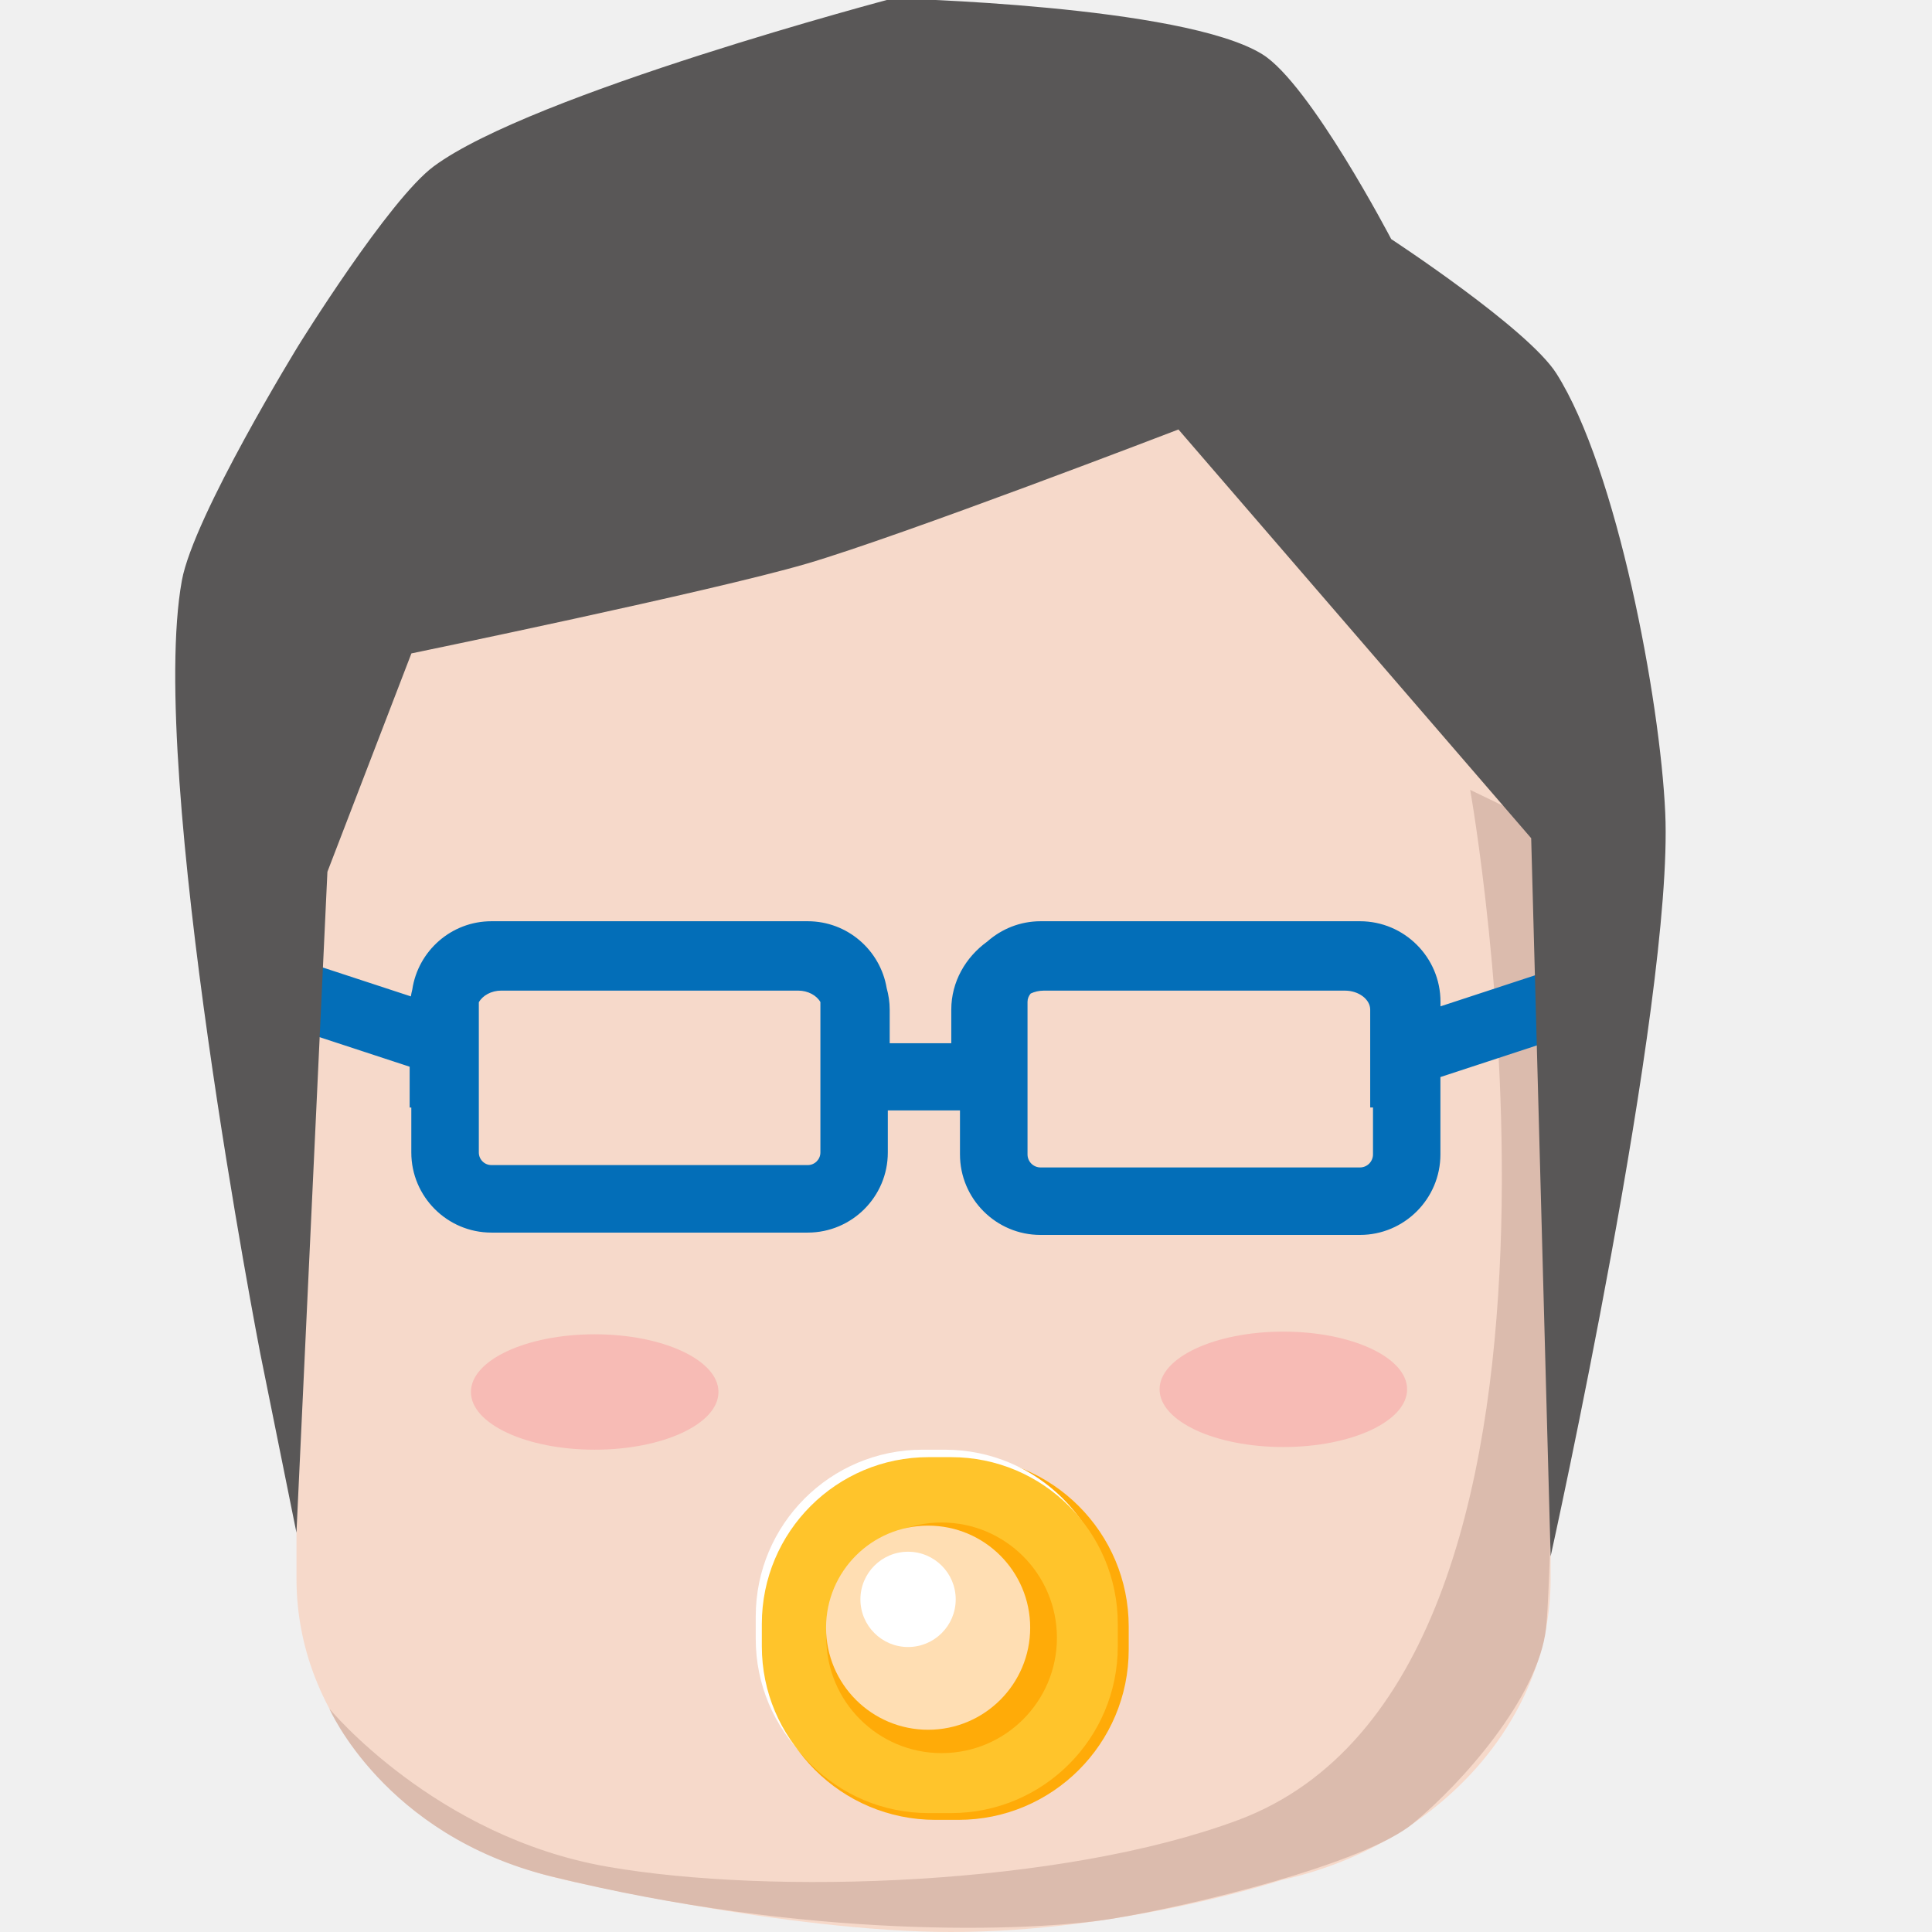
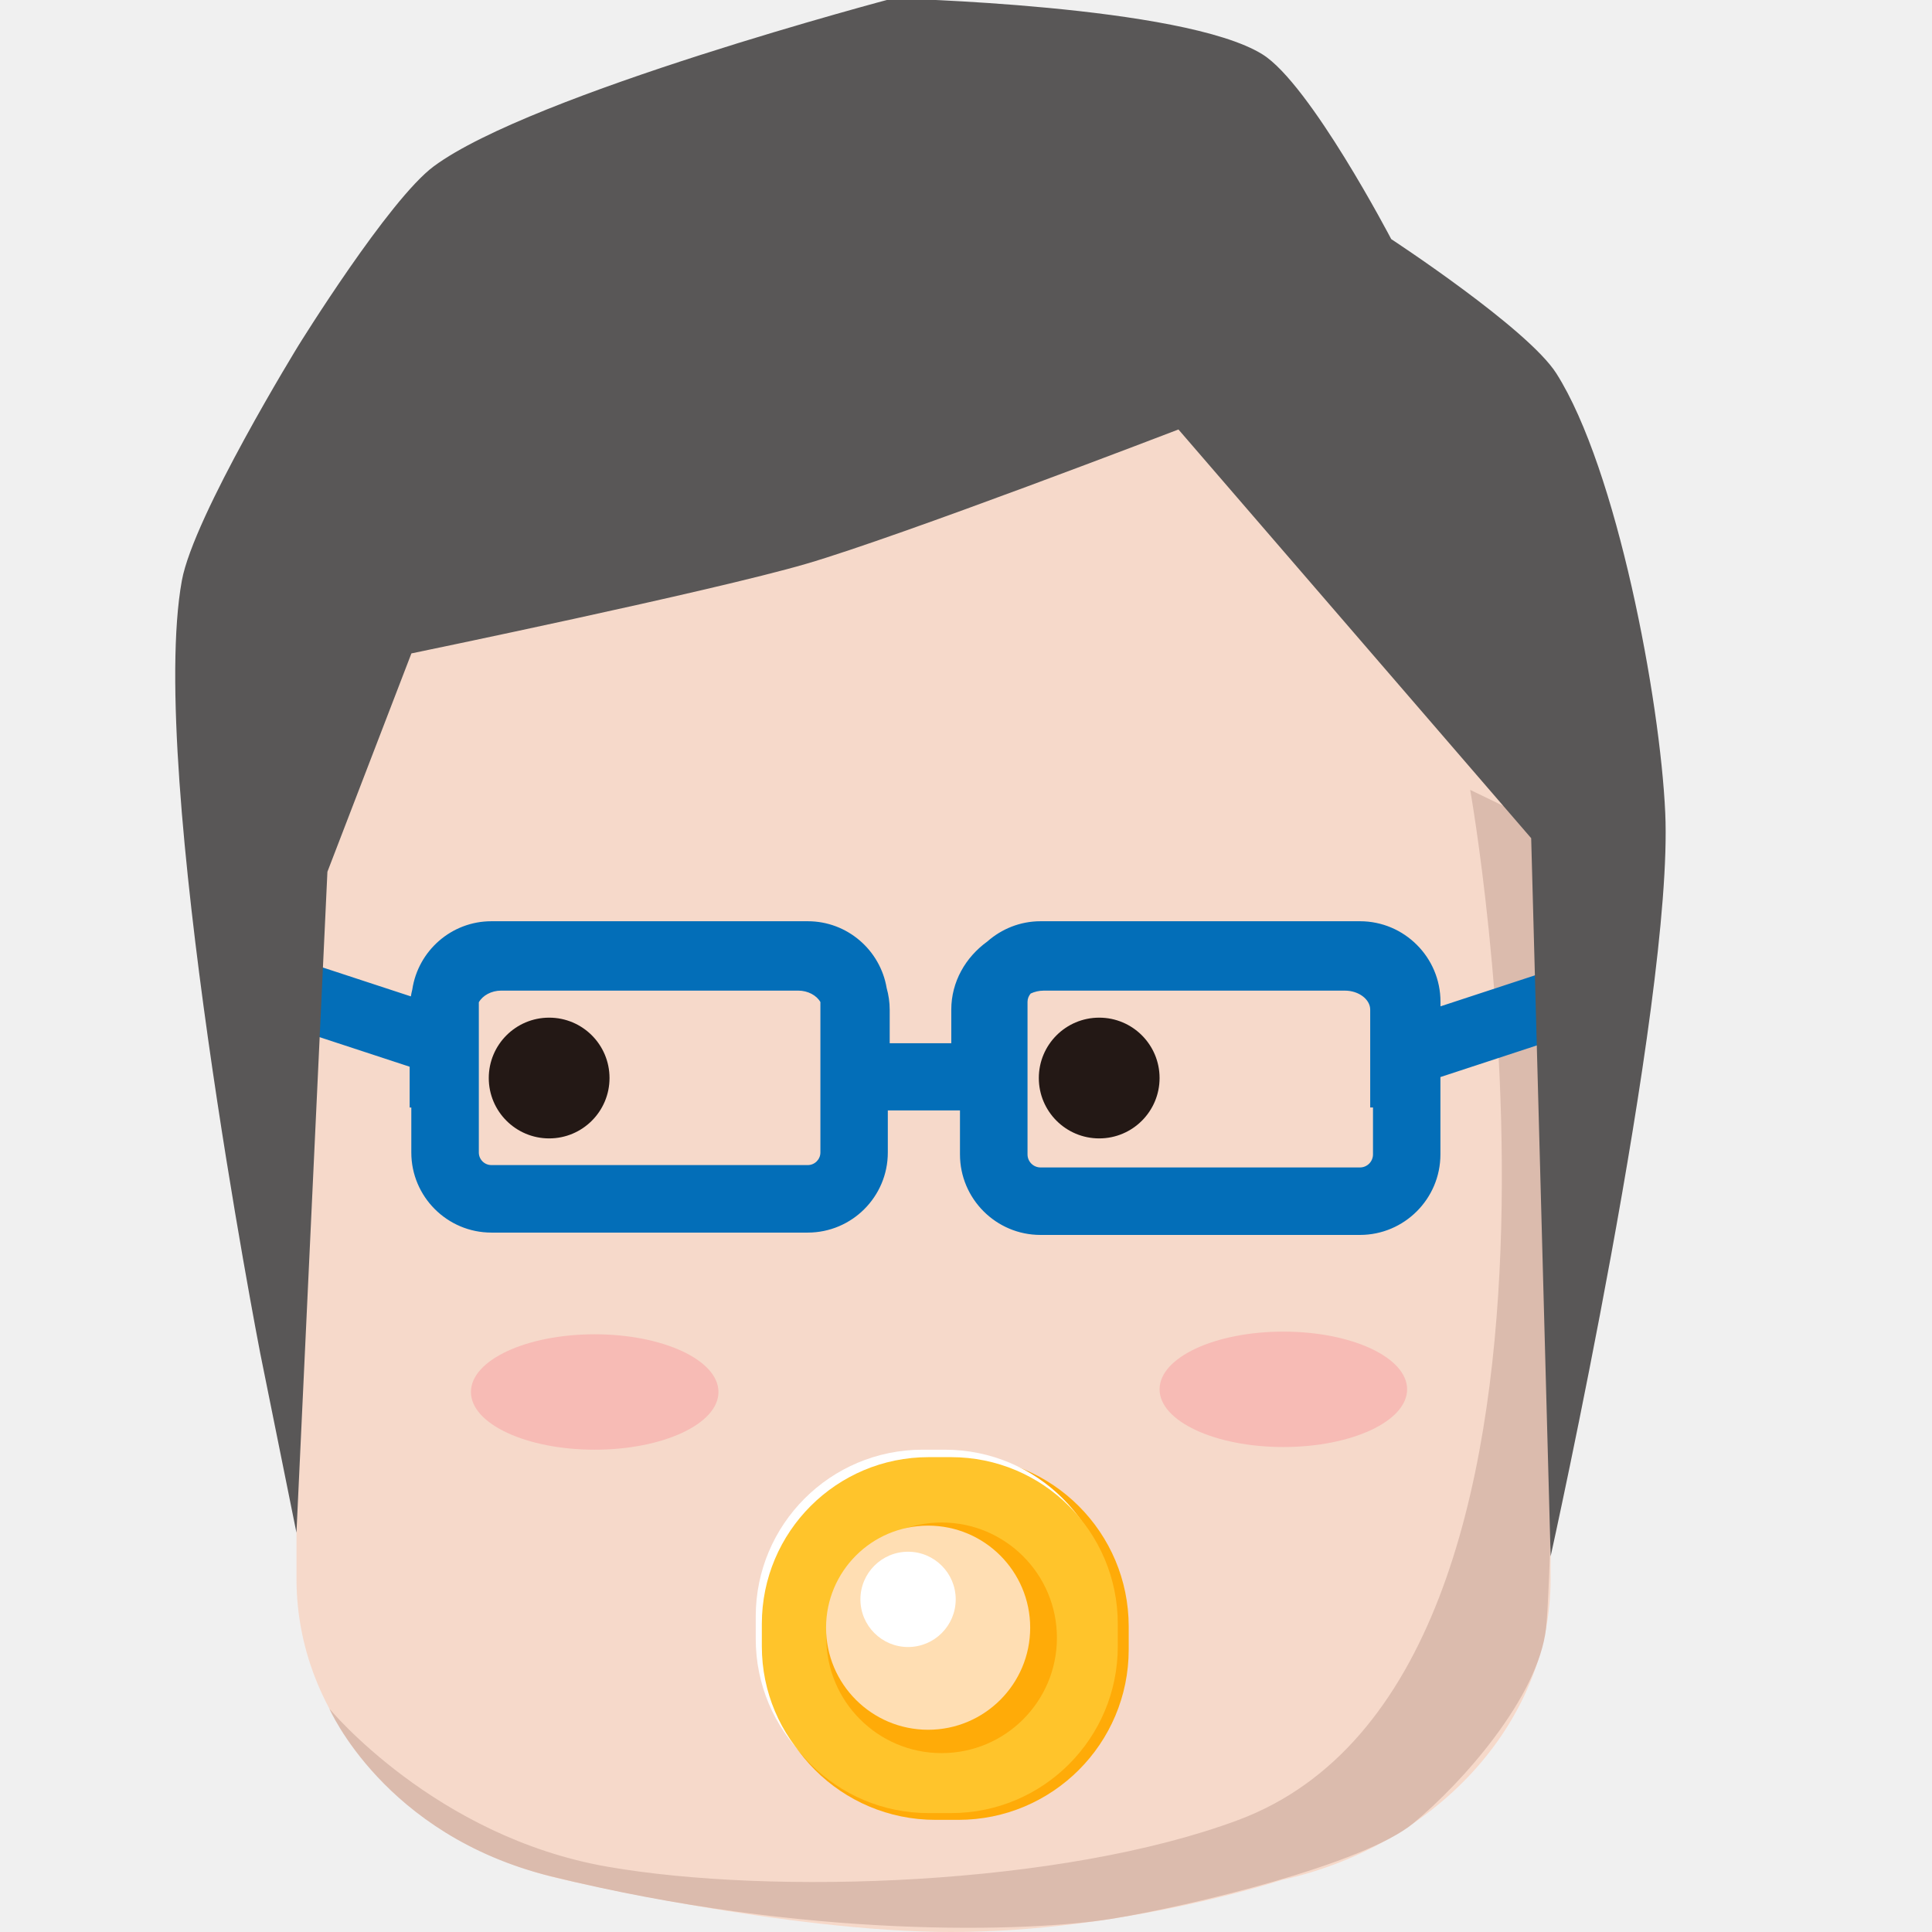
<svg xmlns="http://www.w3.org/2000/svg" version="1.1" id="layout_1" x="0px" y="0px" width="160px" height="160px" viewBox="0 0 160 160" enable-background="new 0 0 160 160" xml:space="preserve">
  <g>
    <g>
-       <path fill="#F6D9CA" d="M128.416,130.744c0,12.291-9.965,22.256-22.256,24.942c0,0-13.121,4.314-27.377,4.314 c-13.565,0-31.973-4.314-31.973-4.314C34.519,153,24.554,143.035,24.554,130.744V49.67c0-12.291,9.965-22.256,22.256-22.256h59.35 c12.291,0,22.256,9.965,22.256,22.256V130.744z" />
-       <path fill="#DBBBAD" d="M121.754,65.414c0,0,13.091,73.258-19.212,85.313c-14.645,5.465-38.627,6.238-52.24,3.865 c-14.281-2.491-23.026-13.09-23.026-13.09s4.536,10.474,18.295,13.874c21.215,5.245,39.769,4.616,46.44,3.54 c6.669-1.076,20.934-4.54,25.014-7.904c4.078-3.364,10.383-10.464,11.016-16.193c0.633-5.727,1.707-65.542,1.707-65.542 L121.754,65.414z" />
+       <path fill="#F6D9CA" d="M128.416,130.744c0,12.291-9.965,22.256-22.256,24.942c0,0-13.121,4.314-27.377,4.314    c-13.565,0-31.973-4.314-31.973-4.314C34.519,153,24.554,143.035,24.554,130.744V49.67c0-12.291,9.965-22.256,22.256-22.256h59.35    c12.291,0,22.256,9.965,22.256,22.256V130.744z" />
+       <path fill="#DBBBAD" d="M121.754,65.414c0,0,13.091,73.258-19.212,85.313c-14.645,5.465-38.627,6.238-52.24,3.865    c-14.281-2.491-23.026-13.09-23.026-13.09s4.536,10.474,18.295,13.874c21.215,5.245,39.769,4.616,46.44,3.54    c6.669-1.076,20.934-4.54,25.014-7.904c4.078-3.364,10.383-10.464,11.016-16.193c0.633-5.727,1.707-65.542,1.707-65.542    L121.754,65.414z" />
    </g>
-     <path fill="#036EB8" d="M133.204,84.632l-1.736-5.287l-12.173,3.996v-0.379c0-3.677-2.992-6.669-6.669-6.669h-26.45 c-1.691,0-3.232,0.637-4.409,1.678c-1.811,1.306-2.986,3.346-2.986,5.643v2.783h-5.1v-2.783c0-0.619-0.093-1.217-0.252-1.792 c-0.528-3.133-3.253-5.529-6.534-5.529H40.697c-3.325,0-6.077,2.462-6.553,5.655c-0.048,0.188-0.087,0.377-0.118,0.569 l-12.692-4.165l-1.736,5.287l14.328,4.703v3.377h0.137v3.727c0,3.656,2.975,6.632,6.632,6.632h26.198 c3.658,0,6.632-2.975,6.632-6.632v-3.487h5.976v3.644c0,3.677,2.992,6.669,6.669,6.669h26.45c3.677,0,6.669-2.992,6.669-6.669 v-6.406L133.204,84.632z M66.896,96.487H40.697c-0.577,0-1.043-0.468-1.043-1.043V83.006c0.312-0.561,1.035-0.968,1.856-0.968 h24.592c0.809,0,1.523,0.395,1.84,0.946v12.46C67.941,96.019,67.472,96.487,66.896,96.487z M112.627,96.683H86.175 c-0.596,0-1.08-0.484-1.08-1.08V82.961c0-0.261,0.105-0.494,0.261-0.681c0.317-0.149,0.685-0.24,1.076-0.24h24.954 c1.132,0,2.088,0.72,2.088,1.571v8.105h0.232V95.6C113.707,96.197,113.222,96.683,112.627,96.683z" />
+     <path fill="#036EB8" d="M133.204,84.632l-1.736-5.287l-12.173,3.996v-0.379c0-3.677-2.992-6.669-6.669-6.669h-26.45   c-1.691,0-3.232,0.637-4.409,1.678c-1.811,1.306-2.986,3.346-2.986,5.643v2.783h-5.1v-2.783c0-0.619-0.093-1.217-0.252-1.792   c-0.528-3.133-3.253-5.529-6.534-5.529H40.697c-3.325,0-6.077,2.462-6.553,5.655c-0.048,0.188-0.087,0.377-0.118,0.569   l-12.692-4.165l-1.736,5.287l14.328,4.703v3.377h0.137v3.727c0,3.656,2.975,6.632,6.632,6.632h26.198   c3.658,0,6.632-2.975,6.632-6.632v-3.487h5.976v3.644c0,3.677,2.992,6.669,6.669,6.669h26.45c3.677,0,6.669-2.992,6.669-6.669   v-6.406L133.204,84.632z M66.896,96.487H40.697c-0.577,0-1.043-0.468-1.043-1.043V83.006c0.312-0.561,1.035-0.968,1.856-0.968   h24.592c0.809,0,1.523,0.395,1.84,0.946v12.46C67.941,96.019,67.472,96.487,66.896,96.487z M112.627,96.683H86.175   c-0.596,0-1.08-0.484-1.08-1.08V82.961c0-0.261,0.105-0.494,0.261-0.681c0.317-0.149,0.685-0.24,1.076-0.24h24.954   c1.132,0,2.088,0.72,2.088,1.571v8.105h0.232V95.6C113.707,96.197,113.222,96.683,112.627,96.683z" />
    <g>
-       <path fill="#FFAB08" d="M93.475,136.603c0,7.794-6.317,14.11-14.11,14.11h-1.893c-7.794,0-14.11-6.317-14.11-14.11v-1.893 c0-7.794,6.317-14.11,14.11-14.11h1.893c7.794,0,14.11,6.317,14.11,14.11V136.603z" />
+       <path fill="#FFAB08" d="M93.475,136.603c0,7.794-6.317,14.11-14.11,14.11h-1.893c-7.794,0-14.11-6.317-14.11-14.11v-1.893    c0-7.794,6.317-14.11,14.11-14.11h1.893c7.794,0,14.11,6.317,14.11,14.11V136.603z" />
      <g>
-         <path fill="#FFFFFF" d="M92.065,135.724c0,7.629-6.183,13.812-13.812,13.812h-1.854c-7.629,0-13.812-6.183-13.812-13.812v-1.854 c0-7.629,6.183-13.812,13.812-13.812h1.854c7.629,0,13.812,6.183,13.812,13.812V135.724z" />
-         <path fill="#FFC42B" d="M92.57,136.341c0,7.629-6.183,13.812-13.812,13.812h-1.854c-7.629,0-13.812-6.183-13.812-13.812v-1.854 c0-7.629,6.183-13.812,13.812-13.812h1.854c7.629,0,13.812,6.183,13.812,13.812V136.341z" />
-         <path fill="#FFAB08" d="M68.432,135.637c0-5.274,4.275-9.549,9.549-9.549l0,0c5.274,0,9.549,4.275,9.549,9.549l0,0 c0,5.274-4.275,9.549-9.549,9.549l0,0C72.708,145.186,68.432,140.911,68.432,135.637L68.432,135.637z" />
-         <path fill="#FFDEB3" d="M68.411,134.799c0-4.668,3.784-8.452,8.452-8.452l0,0c4.668,0,8.452,3.784,8.452,8.452l0,0 c0,4.668-3.784,8.452-8.452,8.452l0,0C72.195,143.25,68.411,139.467,68.411,134.799L68.411,134.799z" />
-         <path fill="#FFFFFF" d="M79.148,132.453c0,2.179-1.767,3.946-3.946,3.946l0,0c-2.179,0-3.946-1.767-3.946-3.946l0,0 c0-2.179,1.767-3.946,3.946-3.946l0,0C77.381,128.509,79.148,130.274,79.148,132.453L79.148,132.453z" />
+         <path fill="#FFFFFF" d="M92.065,135.724c0,7.629-6.183,13.812-13.812,13.812h-1.854c-7.629,0-13.812-6.183-13.812-13.812v-1.854     c0-7.629,6.183-13.812,13.812-13.812h1.854c7.629,0,13.812,6.183,13.812,13.812V135.724z" />
+         <path fill="#FFC42B" d="M92.57,136.341c0,7.629-6.183,13.812-13.812,13.812h-1.854c-7.629,0-13.812-6.183-13.812-13.812v-1.854     c0-7.629,6.183-13.812,13.812-13.812h1.854c7.629,0,13.812,6.183,13.812,13.812V136.341z" />
+         <path fill="#FFAB08" d="M68.432,135.637c0-5.274,4.275-9.549,9.549-9.549l0,0c5.274,0,9.549,4.275,9.549,9.549l0,0     c0,5.274-4.275,9.549-9.549,9.549l0,0C72.708,145.186,68.432,140.911,68.432,135.637L68.432,135.637z" />
+         <path fill="#FFDEB3" d="M68.411,134.799c0-4.668,3.784-8.452,8.452-8.452l0,0c4.668,0,8.452,3.784,8.452,8.452l0,0     c0,4.668-3.784,8.452-8.452,8.452l0,0C72.195,143.25,68.411,139.467,68.411,134.799L68.411,134.799z" />
+         <path fill="#FFFFFF" d="M79.148,132.453c0,2.179-1.767,3.946-3.946,3.946l0,0c-2.179,0-3.946-1.767-3.946-3.946l0,0     c0-2.179,1.767-3.946,3.946-3.946l0,0C77.381,128.509,79.148,130.274,79.148,132.453L79.148,132.453z" />
      </g>
-       <animateTransform attributeType="XML" restart="always" calcMode="linear" additive="replace" accumulate="none" repeatCount="indefinite" dur="1s" values="-4,0;-2,-1;0,-2;2,-1;4,0;2,1;0,2;-2,1;" attributeName="transform" fill="remove" type="translate"> </animateTransform>
+       <animateTransform attributeType="XML" restart="always" calcMode="linear" additive="replace" accumulate="none" repeatCount="indefinite" dur="2s" values="1,1;.96,.95;1,1" attributeName="transform" fill="remove" type="scale">
+ 			</animateTransform>
    </g>
-     <path fill="#595757" d="M35.925,13.772C32.19,16.537,24.719,28.61,24.719,28.61s-8.688,14.128-9.659,19.475 c-2.874,15.819,6.491,63.987,6.491,63.987l3,14.856l2.564-54.731l6.956-18.084c0,0,24.867-5.134,32.689-7.418 s30.834-11.128,30.834-11.128l29.212,33.849l1.61,59.476c0,0,10.189-46.001,9.493-61.555c-0.42-9.367-3.993-28.49-9.015-36.407 c-2.361-3.722-13.679-11.128-13.679-11.128s-6.704-12.839-10.664-15.301c-6.572-4.085-30.603-4.637-30.603-4.637 S44.061,7.749,35.925,13.772z" />
+     <path fill="#595757" d="M35.925,13.772C32.19,16.537,24.719,28.61,24.719,28.61s-8.688,14.128-9.659,19.475   c-2.874,15.819,6.491,63.987,6.491,63.987l3,14.856l2.564-54.731l6.956-18.084c0,0,24.867-5.134,32.689-7.418   s30.834-11.128,30.834-11.128l29.212,33.849l1.61,59.476c0,0,10.189-46.001,9.493-61.555c-0.42-9.367-3.993-28.49-9.015-36.407   c-2.361-3.722-13.679-11.128-13.679-11.128s-6.704-12.839-10.664-15.301c-6.572-4.085-30.603-4.637-30.603-4.637   S44.061,7.749,35.925,13.772z" />
  </g>
-   <g id="eyes">   </g>
+   <g id="eyes">
+     <circle id="left-eye" fill="#231815" cx="45.478" cy="89.278" r="5" />
+     <circle id="right-eye" fill="#231815" cx="91.031" cy="89.278" r="5" />
+     <animateTransform attributeType="XML" restart="always" calcMode="linear" additive="replace" accumulate="none" repeatCount="indefinite" dur="1.5s" values="0,0;4,-1;8,-2;12,-1;16,0;12,1;8,2;4,1;0,0" attributeName="transform" fill="remove" type="translate">
+ 		</animateTransform>
+   </g>
  <ellipse fill="#F7BBB5" cx="49.25" cy="115.279" rx="10.25" ry="4.779" />
  <ellipse fill="#F7BBB5" cx="106.281" cy="115.058" rx="10.25" ry="4.779" />
</svg>
